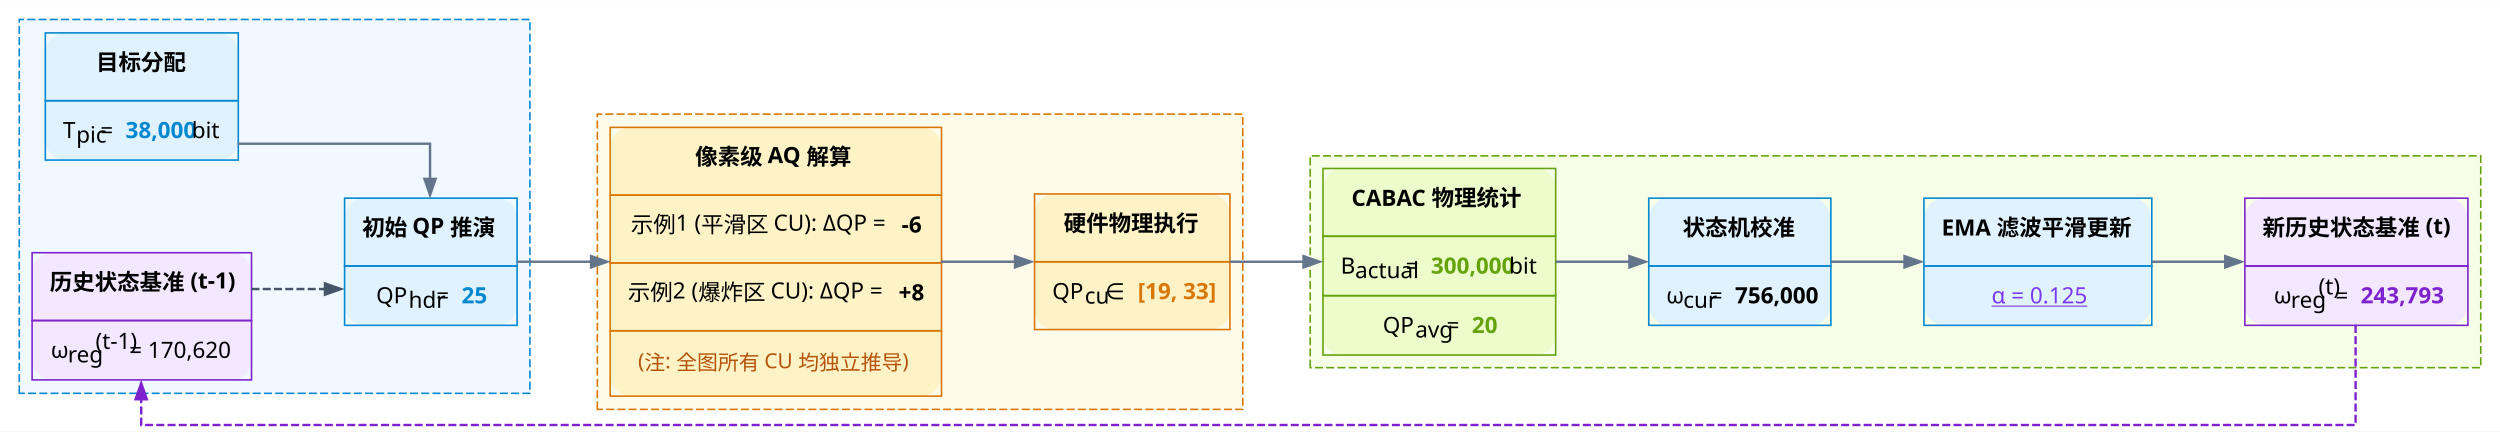
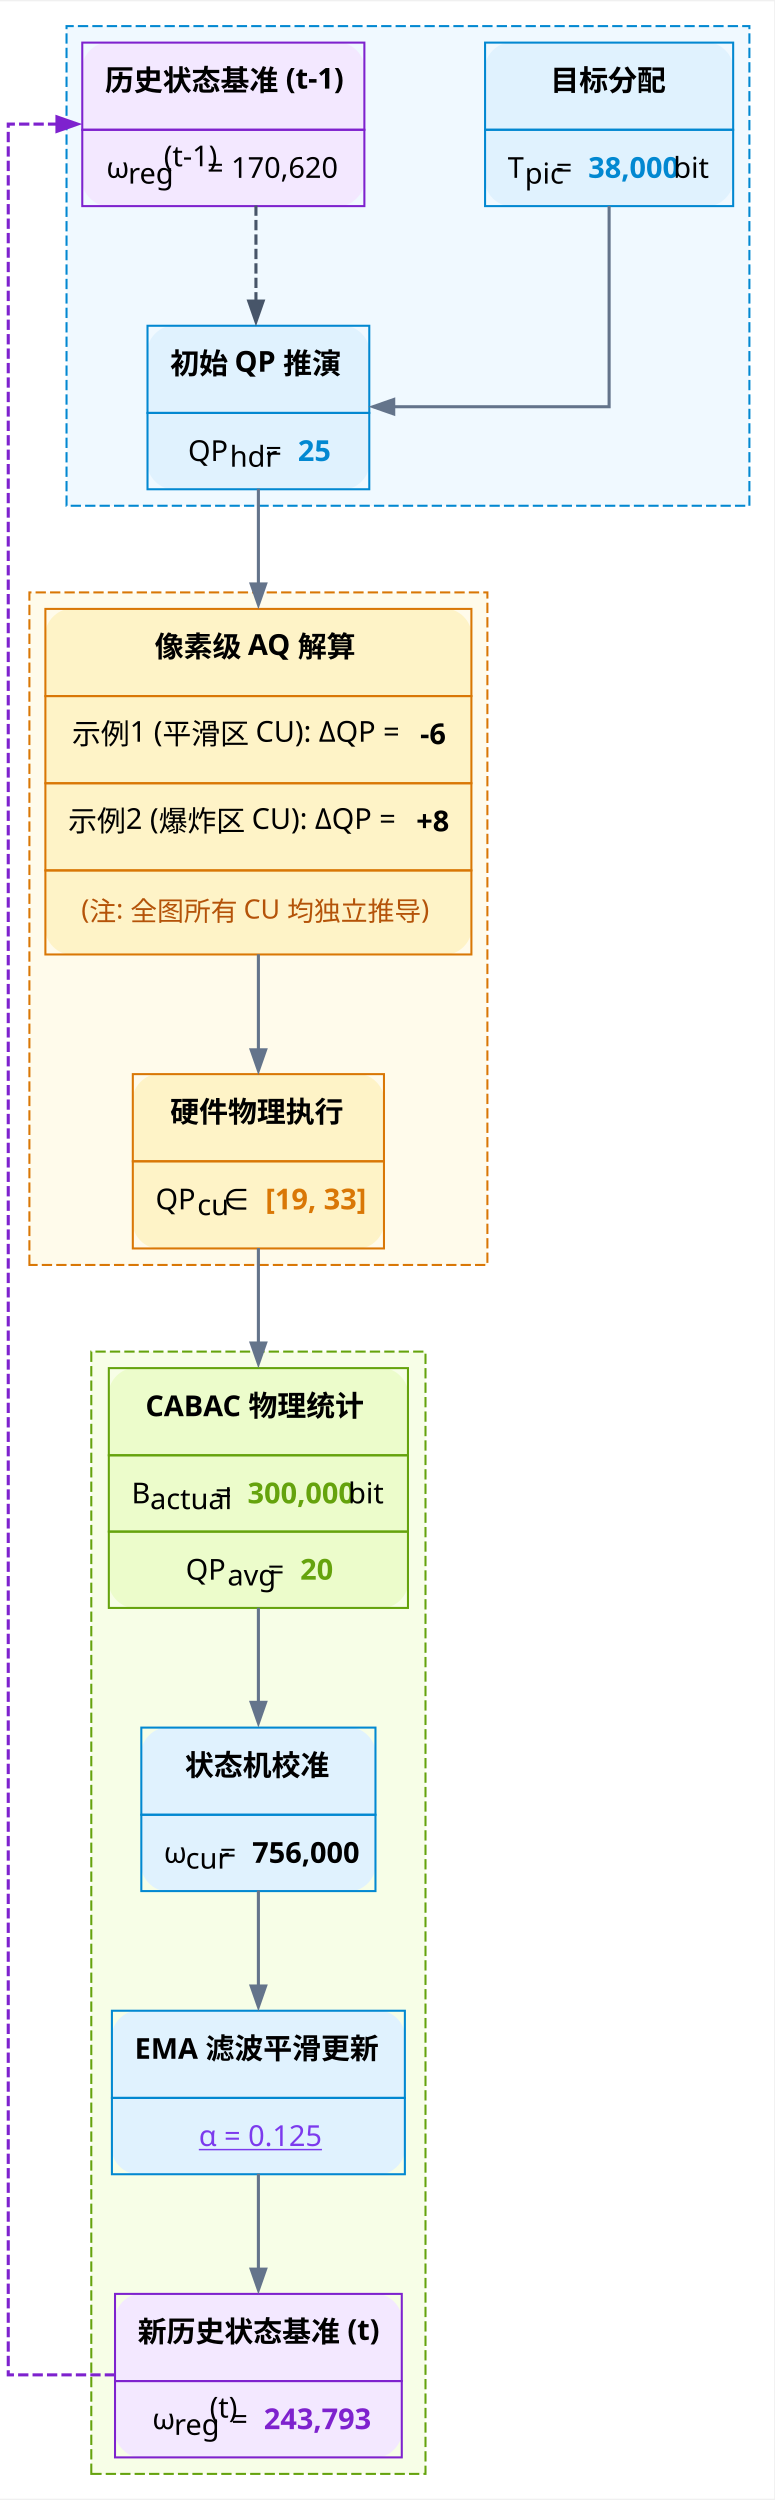
- <svg xmlns="http://www.w3.org/2000/svg" xmlns:xlink="http://www.w3.org/1999/xlink" width="1558pt" height="269pt" viewBox="0.00 0.00 1558.00 268.75">
-   <g id="graph0" class="graph" transform="scale(1 1) rotate(0) translate(4 264.75)">
-     <polygon fill="white" stroke="none" points="-4,4 -4,-264.75 1554,-264.75 1554,4 -4,4" />
+ <svg xmlns="http://www.w3.org/2000/svg" xmlns:xlink="http://www.w3.org/1999/xlink" width="375pt" height="1211pt" viewBox="0.00 0.00 375.25 1210.50">
+   <g id="graph0" class="graph" transform="scale(1 1) rotate(0) translate(4 1206.5)">
+     <polygon fill="white" stroke="none" points="-4,4 -4,-1206.5 371.25,-1206.5 371.25,4 -4,4" />
    <g id="clust1" class="cluster">
-       <polygon fill="#f0f9ff" stroke="#0288d1" stroke-dasharray="5,2" points="8,-19.75 8,-252.75 326.25,-252.75 326.25,-19.75 8,-19.75" />
+       <polygon fill="#f0f9ff" stroke="#0288d1" stroke-dasharray="5,2" points="28.25,-962 28.25,-1194.5 359.25,-1194.5 359.25,-962 28.25,-962" />
    </g>
    <g id="clust2" class="cluster">
-       <polygon fill="#fffbeb" stroke="#d97706" stroke-dasharray="5,2" points="368.25,-9.75 368.25,-193.75 770.5,-193.75 770.5,-9.75 368.25,-9.75" />
+       <polygon fill="#fffbeb" stroke="#d97706" stroke-dasharray="5,2" points="10.25,-594 10.25,-920 232.25,-920 232.25,-594 10.25,-594" />
    </g>
    <g id="clust3" class="cluster">
-       <polygon fill="#f7fee7" stroke="#65a30d" stroke-dasharray="5,2" points="812.5,-35.75 812.5,-167.75 1542,-167.75 1542,-35.75 812.5,-35.75" />
+       <polygon fill="#f7fee7" stroke="#65a30d" stroke-dasharray="5,2" points="40.25,-8 40.25,-552 202.25,-552 202.25,-8 40.25,-8" />
    </g>
    <g id="node1" class="node">
      <g id="a_node1">
        <a xlink:href="#section-6" xlink:title="&lt;TABLE&gt;" target="_parent">
-           <path fill="#f3e8ff" stroke="none" d="M28,-28.12C28,-28.12 140.75,-28.12 140.75,-28.12 146.75,-28.12 152.75,-34.12 152.75,-40.12 152.75,-40.12 152.75,-95.38 152.75,-95.38 152.75,-101.38 146.75,-107.38 140.75,-107.38 140.75,-107.38 28,-107.38 28,-107.38 22,-107.38 16,-101.38 16,-95.38 16,-95.38 16,-40.12 16,-40.12 16,-34.12 22,-28.12 28,-28.12" />
-           <polygon fill="none" stroke="#7e22ce" points="16,-65.12 16,-107.38 152.75,-107.38 152.75,-65.12 16,-65.12" />
-           <text text-anchor="start" x="27" y="-84.08" font-family="sans-serif" font-weight="bold" font-size="14.00">历史状态基准 (t-1)</text>
-           <polygon fill="none" stroke="#7e22ce" points="16,-28.12 16,-65.12 152.75,-65.12 152.75,-28.12 16,-28.12" />
-           <text text-anchor="start" x="27.75" y="-41.83" font-family="sans-serif" font-size="14.00">ω</text>
-           <text text-anchor="start" x="38.25" y="-41.83" font-family="sans-serif" baseline-shift="sub" font-size="14.00">reg</text>
-           <text text-anchor="start" x="55.5" y="-41.83" font-family="sans-serif" baseline-shift="super" font-size="14.00">(t-1)</text>
-           <text text-anchor="start" x="76.5" y="-41.83" font-family="sans-serif" font-size="14.00"> = 170,620</text>
+           <path fill="#f3e8ff" stroke="none" d="M47.88,-1107.25C47.88,-1107.25 160.62,-1107.25 160.62,-1107.25 166.62,-1107.25 172.62,-1113.25 172.62,-1119.25 172.62,-1119.25 172.62,-1174.5 172.62,-1174.5 172.62,-1180.5 166.62,-1186.5 160.62,-1186.5 160.62,-1186.5 47.87,-1186.5 47.87,-1186.5 41.87,-1186.5 35.88,-1180.5 35.88,-1174.5 35.88,-1174.5 35.88,-1119.25 35.88,-1119.25 35.88,-1113.25 41.88,-1107.25 47.88,-1107.25" />
+           <polygon fill="none" stroke="#7e22ce" points="35.88,-1144.25 35.88,-1186.5 172.62,-1186.5 172.62,-1144.25 35.88,-1144.25" />
+           <text text-anchor="start" x="46.88" y="-1163.2" font-family="sans-serif" font-weight="bold" font-size="14.00">历史状态基准 (t-1)</text>
+           <polygon fill="none" stroke="#7e22ce" points="35.88,-1107.25 35.88,-1144.25 172.62,-1144.25 172.62,-1107.25 35.88,-1107.25" />
+           <text text-anchor="start" x="47.62" y="-1120.95" font-family="sans-serif" font-size="14.00">ω</text>
+           <text text-anchor="start" x="58.12" y="-1120.95" font-family="sans-serif" baseline-shift="sub" font-size="14.00">reg</text>
+           <text text-anchor="start" x="75.38" y="-1120.95" font-family="sans-serif" baseline-shift="super" font-size="14.00">(t-1)</text>
+           <text text-anchor="start" x="96.38" y="-1120.95" font-family="sans-serif" font-size="14.00"> = 170,620</text>
        </a>
      </g>
    </g>
    <g id="node3" class="node">
      <g id="a_node3">
        <a xlink:href="#section-5" xlink:title="&lt;TABLE&gt;" target="_parent">
-           <path fill="#e0f2fe" stroke="none" d="M222.75,-62.12C222.75,-62.12 306.25,-62.12 306.25,-62.12 312.25,-62.12 318.25,-68.12 318.25,-74.12 318.25,-74.12 318.25,-129.38 318.25,-129.38 318.25,-135.38 312.25,-141.38 306.25,-141.38 306.25,-141.38 222.75,-141.38 222.75,-141.38 216.75,-141.38 210.75,-135.38 210.75,-129.38 210.75,-129.38 210.75,-74.12 210.75,-74.12 210.75,-68.12 216.75,-62.12 222.75,-62.12" />
-           <polygon fill="none" stroke="#0288d1" points="210.75,-99.12 210.75,-141.38 318.25,-141.38 318.25,-99.12 210.75,-99.12" />
-           <text text-anchor="start" x="221.75" y="-118.08" font-family="sans-serif" font-weight="bold" font-size="14.00">初始 QP 推演</text>
-           <polygon fill="none" stroke="#0288d1" points="210.75,-62.12 210.75,-99.12 318.25,-99.12 318.25,-62.12 210.75,-62.12" />
-           <text text-anchor="start" x="230.38" y="-75.83" font-family="sans-serif" font-size="14.00">QP</text>
-           <text text-anchor="start" x="250.62" y="-75.83" font-family="sans-serif" baseline-shift="sub" font-size="14.00">hdr</text>
-           <text text-anchor="start" x="267.88" y="-75.83" font-family="sans-serif" font-size="14.00"> = </text>
-           <text text-anchor="start" x="283.62" y="-75.83" font-family="sans-serif" font-weight="bold" font-size="14.00" fill="#0288d1">25</text>
+           <path fill="#e0f2fe" stroke="none" d="M79.5,-970C79.5,-970 163,-970 163,-970 169,-970 175,-976 175,-982 175,-982 175,-1037.25 175,-1037.25 175,-1043.25 169,-1049.25 163,-1049.25 163,-1049.25 79.5,-1049.25 79.5,-1049.25 73.5,-1049.25 67.5,-1043.25 67.5,-1037.25 67.5,-1037.25 67.5,-982 67.5,-982 67.5,-976 73.5,-970 79.5,-970" />
+           <polygon fill="none" stroke="#0288d1" points="67.5,-1007 67.5,-1049.25 175,-1049.25 175,-1007 67.5,-1007" />
+           <text text-anchor="start" x="78.5" y="-1025.95" font-family="sans-serif" font-weight="bold" font-size="14.00">初始 QP 推演</text>
+           <polygon fill="none" stroke="#0288d1" points="67.5,-970 67.5,-1007 175,-1007 175,-970 67.5,-970" />
+           <text text-anchor="start" x="87.12" y="-983.7" font-family="sans-serif" font-size="14.00">QP</text>
+           <text text-anchor="start" x="107.38" y="-983.7" font-family="sans-serif" baseline-shift="sub" font-size="14.00">hdr</text>
+           <text text-anchor="start" x="124.62" y="-983.7" font-family="sans-serif" font-size="14.00"> = </text>
+           <text text-anchor="start" x="140.38" y="-983.7" font-family="sans-serif" font-weight="bold" font-size="14.00" fill="#0288d1">25</text>
        </a>
      </g>
    </g>
    <g id="edge2" class="edge">
-       <path fill="none" stroke="#475569" stroke-width="1.5" stroke-dasharray="5,2" d="M152.73,-84.75C152.73,-84.75 198.5,-84.75 198.5,-84.75" />
-       <polygon fill="#475569" stroke="#475569" stroke-width="1.5" points="198.5,-88.25 208.5,-84.75 198.5,-81.25 198.5,-88.25" />
+       <path fill="none" stroke="#475569" stroke-width="1.5" stroke-dasharray="5,2" d="M120.06,-1107.54C120.06,-1107.54 120.06,-1061.23 120.06,-1061.23" />
+       <polygon fill="#475569" stroke="#475569" stroke-width="1.5" points="123.56,-1061.23 120.06,-1051.23 116.56,-1061.23 123.56,-1061.23" />
    </g>
    <g id="node2" class="node">
      <g id="a_node2">
        <a xlink:href="#section-2" xlink:title="&lt;TABLE&gt;" target="_parent">
-           <path fill="#e0f2fe" stroke="none" d="M36.25,-165.12C36.25,-165.12 132.5,-165.12 132.5,-165.12 138.5,-165.12 144.5,-171.12 144.5,-177.12 144.5,-177.12 144.5,-232.38 144.5,-232.38 144.5,-238.38 138.5,-244.38 132.5,-244.38 132.5,-244.38 36.25,-244.38 36.25,-244.38 30.25,-244.38 24.25,-238.38 24.25,-232.38 24.25,-232.38 24.25,-177.12 24.25,-177.12 24.25,-171.12 30.25,-165.12 36.25,-165.12" />
-           <polygon fill="none" stroke="#0288d1" points="24.25,-202.12 24.25,-244.38 144.5,-244.38 144.5,-202.12 24.25,-202.12" />
-           <text text-anchor="start" x="55.88" y="-221.07" font-family="sans-serif" font-weight="bold" font-size="14.00">目标分配</text>
-           <polygon fill="none" stroke="#0288d1" points="24.25,-165.12 24.25,-202.12 144.5,-202.12 144.5,-165.12 24.25,-165.12" />
-           <text text-anchor="start" x="35.25" y="-178.82" font-family="sans-serif" font-size="14.00">T</text>
-           <text text-anchor="start" x="43.5" y="-178.82" font-family="sans-serif" baseline-shift="sub" font-size="14.00">pic</text>
-           <text text-anchor="start" x="58.5" y="-178.82" font-family="sans-serif" font-size="14.00"> = </text>
-           <text text-anchor="start" x="74.25" y="-178.82" font-family="sans-serif" font-weight="bold" font-size="14.00" fill="#0288d1">38,000</text>
-           <text text-anchor="start" x="115.5" y="-178.82" font-family="sans-serif" font-size="14.00"> bit</text>
+           <path fill="#e0f2fe" stroke="none" d="M243.12,-1107.25C243.12,-1107.25 339.38,-1107.25 339.38,-1107.25 345.38,-1107.25 351.38,-1113.25 351.38,-1119.25 351.38,-1119.25 351.38,-1174.5 351.38,-1174.5 351.38,-1180.5 345.38,-1186.5 339.38,-1186.5 339.38,-1186.5 243.12,-1186.5 243.12,-1186.5 237.12,-1186.5 231.12,-1180.5 231.12,-1174.5 231.12,-1174.5 231.12,-1119.25 231.12,-1119.25 231.12,-1113.25 237.12,-1107.25 243.12,-1107.25" />
+           <polygon fill="none" stroke="#0288d1" points="231.12,-1144.25 231.12,-1186.5 351.38,-1186.5 351.38,-1144.25 231.12,-1144.25" />
+           <text text-anchor="start" x="262.75" y="-1163.2" font-family="sans-serif" font-weight="bold" font-size="14.00">目标分配</text>
+           <polygon fill="none" stroke="#0288d1" points="231.12,-1107.25 231.12,-1144.25 351.38,-1144.25 351.38,-1107.25 231.12,-1107.25" />
+           <text text-anchor="start" x="242.12" y="-1120.95" font-family="sans-serif" font-size="14.00">T</text>
+           <text text-anchor="start" x="250.38" y="-1120.95" font-family="sans-serif" baseline-shift="sub" font-size="14.00">pic</text>
+           <text text-anchor="start" x="265.38" y="-1120.95" font-family="sans-serif" font-size="14.00"> = </text>
+           <text text-anchor="start" x="281.12" y="-1120.95" font-family="sans-serif" font-weight="bold" font-size="14.00" fill="#0288d1">38,000</text>
+           <text text-anchor="start" x="322.38" y="-1120.95" font-family="sans-serif" font-size="14.00"> bit</text>
        </a>
      </g>
    </g>
    <g id="edge1" class="edge">
-       <path fill="none" stroke="#64748b" stroke-width="1.5" d="M144.19,-175.31C196.44,-175.31 264,-175.31 264,-175.31 264,-175.31 264,-153.39 264,-153.39" />
-       <polygon fill="#64748b" stroke="#64748b" stroke-width="1.5" points="267.5,-153.39 264,-143.39 260.5,-153.39 267.5,-153.39" />
+       <path fill="none" stroke="#64748b" stroke-width="1.5" d="M291.25,-1107.29C291.25,-1066.86 291.25,-1010 291.25,-1010 291.25,-1010 186.84,-1010 186.84,-1010" />
+       <polygon fill="#64748b" stroke="#64748b" stroke-width="1.5" points="186.84,-1006.5 176.84,-1010 186.84,-1013.5 186.84,-1006.5" />
    </g>
    <g id="node4" class="node">
      <g id="a_node4">
        <a xlink:href="#section-7" xlink:title="&lt;TABLE&gt;" target="_parent">
-           <path fill="#fef3c7" stroke="none" d="M388.25,-18C388.25,-18 570.75,-18 570.75,-18 576.75,-18 582.75,-24 582.75,-30 582.75,-30 582.75,-173.5 582.75,-173.5 582.75,-179.5 576.75,-185.5 570.75,-185.5 570.75,-185.5 388.25,-185.5 388.25,-185.5 382.25,-185.5 376.25,-179.5 376.25,-173.5 376.25,-173.5 376.25,-30 376.25,-30 376.25,-24 382.25,-18 388.25,-18" />
-           <polygon fill="none" stroke="#d97706" points="376.25,-143.25 376.25,-185.5 582.75,-185.5 582.75,-143.25 376.25,-143.25" />
-           <text text-anchor="start" x="429.25" y="-162.2" font-family="sans-serif" font-weight="bold" font-size="14.00">像素级 AQ 解算</text>
-           <polygon fill="none" stroke="#d97706" points="376.25,-101 376.25,-143.25 582.75,-143.25 582.75,-101 376.25,-101" />
-           <text text-anchor="start" x="389.12" y="-119.95" font-family="sans-serif" font-size="14.00">示例1 (平滑区 CU): ΔQP = </text>
-           <text text-anchor="start" x="557.88" y="-119.95" font-family="sans-serif" font-weight="bold" font-size="14.00">-6</text>
-           <polygon fill="none" stroke="#d97706" points="376.25,-58.75 376.25,-101 582.75,-101 582.75,-58.75 376.25,-58.75" />
-           <text text-anchor="start" x="387.25" y="-77.7" font-family="sans-serif" font-size="14.00">示例2 (爆炸区 CU): ΔQP = </text>
-           <text text-anchor="start" x="556" y="-77.7" font-family="sans-serif" font-weight="bold" font-size="14.00">+8</text>
-           <polygon fill="none" stroke="#d97706" points="376.25,-18 376.25,-58.75 582.75,-58.75 582.75,-18 376.25,-18" />
-           <text text-anchor="start" x="393.62" y="-35.4" font-family="sans-serif" font-size="13.00" fill="#b45309">(注: 全图所有 CU 均独立推导)</text>
+           <path fill="#fef3c7" stroke="none" d="M30,-744.5C30,-744.5 212.5,-744.5 212.5,-744.5 218.5,-744.5 224.5,-750.5 224.5,-756.5 224.5,-756.5 224.5,-900 224.5,-900 224.5,-906 218.5,-912 212.5,-912 212.5,-912 30,-912 30,-912 24,-912 18,-906 18,-900 18,-900 18,-756.5 18,-756.5 18,-750.5 24,-744.5 30,-744.5" />
+           <polygon fill="none" stroke="#d97706" points="18,-869.75 18,-912 224.5,-912 224.5,-869.75 18,-869.75" />
+           <text text-anchor="start" x="71" y="-888.7" font-family="sans-serif" font-weight="bold" font-size="14.00">像素级 AQ 解算</text>
+           <polygon fill="none" stroke="#d97706" points="18,-827.5 18,-869.75 224.5,-869.75 224.5,-827.5 18,-827.5" />
+           <text text-anchor="start" x="30.88" y="-846.45" font-family="sans-serif" font-size="14.00">示例1 (平滑区 CU): ΔQP = </text>
+           <text text-anchor="start" x="199.62" y="-846.45" font-family="sans-serif" font-weight="bold" font-size="14.00">-6</text>
+           <polygon fill="none" stroke="#d97706" points="18,-785.25 18,-827.5 224.5,-827.5 224.5,-785.25 18,-785.25" />
+           <text text-anchor="start" x="29" y="-804.2" font-family="sans-serif" font-size="14.00">示例2 (爆炸区 CU): ΔQP = </text>
+           <text text-anchor="start" x="197.75" y="-804.2" font-family="sans-serif" font-weight="bold" font-size="14.00">+8</text>
+           <polygon fill="none" stroke="#d97706" points="18,-744.5 18,-785.25 224.5,-785.25 224.5,-744.5 18,-744.5" />
+           <text text-anchor="start" x="35.38" y="-761.9" font-family="sans-serif" font-size="13.00" fill="#b45309">(注: 全图所有 CU 均独立推导)</text>
        </a>
      </g>
    </g>
    <g id="edge7" class="edge">
-       <path fill="none" stroke="#64748b" stroke-width="1.5" d="M318.2,-101.75C318.2,-101.75 364.36,-101.75 364.36,-101.75" />
-       <polygon fill="#64748b" stroke="#64748b" stroke-width="1.5" points="364.36,-105.25 374.36,-101.75 364.36,-98.25 364.36,-105.25" />
+       <path fill="none" stroke="#64748b" stroke-width="1.5" d="M121.25,-970.27C121.25,-970.27 121.25,-924.11 121.25,-924.11" />
+       <polygon fill="#64748b" stroke="#64748b" stroke-width="1.5" points="124.75,-924.11 121.25,-914.11 117.75,-924.11 124.75,-924.11" />
    </g>
    <g id="node5" class="node">
      <g id="a_node5">
        <a xlink:href="#section-hw-rdo" xlink:title="&lt;TABLE&gt;" target="_parent">
-           <path fill="#fef3c7" stroke="none" d="M652.75,-59.5C652.75,-59.5 750.5,-59.5 750.5,-59.5 756.5,-59.5 762.5,-65.5 762.5,-71.5 762.5,-71.5 762.5,-132 762.5,-132 762.5,-138 756.5,-144 750.5,-144 750.5,-144 652.75,-144 652.75,-144 646.75,-144 640.75,-138 640.75,-132 640.75,-132 640.75,-71.5 640.75,-71.5 640.75,-65.5 646.75,-59.5 652.75,-59.5" />
-           <polygon fill="none" stroke="#d97706" points="640.75,-101.75 640.75,-144 762.5,-144 762.5,-101.75 640.75,-101.75" />
-           <text text-anchor="start" x="658.88" y="-120.7" font-family="sans-serif" font-weight="bold" font-size="14.00">硬件物理执行</text>
-           <polygon fill="none" stroke="#d97706" points="640.75,-59.5 640.75,-101.75 762.5,-101.75 762.5,-59.5 640.75,-59.5" />
-           <text text-anchor="start" x="651.75" y="-78.45" font-family="sans-serif" font-size="14.00">QP</text>
-           <text text-anchor="start" x="672" y="-78.45" font-family="sans-serif" baseline-shift="sub" font-size="14.00">cu</text>
-           <text text-anchor="start" x="684.75" y="-78.45" font-family="sans-serif" font-size="14.00"> ∈ </text>
-           <text text-anchor="start" x="705" y="-78.45" font-family="sans-serif" font-weight="bold" font-size="14.00" fill="#d97706">[19, 33]</text>
+           <path fill="#fef3c7" stroke="none" d="M72.38,-602C72.38,-602 170.12,-602 170.12,-602 176.12,-602 182.12,-608 182.12,-614 182.12,-614 182.12,-674.5 182.12,-674.5 182.12,-680.5 176.12,-686.5 170.12,-686.5 170.12,-686.5 72.38,-686.5 72.38,-686.5 66.38,-686.5 60.38,-680.5 60.38,-674.5 60.38,-674.5 60.38,-614 60.38,-614 60.38,-608 66.38,-602 72.38,-602" />
+           <polygon fill="none" stroke="#d97706" points="60.38,-644.25 60.38,-686.5 182.12,-686.5 182.12,-644.25 60.38,-644.25" />
+           <text text-anchor="start" x="78.5" y="-663.2" font-family="sans-serif" font-weight="bold" font-size="14.00">硬件物理执行</text>
+           <polygon fill="none" stroke="#d97706" points="60.38,-602 60.38,-644.25 182.12,-644.25 182.12,-602 60.38,-602" />
+           <text text-anchor="start" x="71.38" y="-620.95" font-family="sans-serif" font-size="14.00">QP</text>
+           <text text-anchor="start" x="91.62" y="-620.95" font-family="sans-serif" baseline-shift="sub" font-size="14.00">cu</text>
+           <text text-anchor="start" x="104.38" y="-620.95" font-family="sans-serif" font-size="14.00"> ∈ </text>
+           <text text-anchor="start" x="124.62" y="-620.95" font-family="sans-serif" font-weight="bold" font-size="14.00" fill="#d97706">[19, 33]</text>
        </a>
      </g>
    </g>
    <g id="edge3" class="edge">
-       <path fill="none" stroke="#64748b" stroke-width="1.5" d="M582.43,-101.75C582.43,-101.75 628.54,-101.75 628.54,-101.75" />
-       <polygon fill="#64748b" stroke="#64748b" stroke-width="1.5" points="628.54,-105.25 638.54,-101.75 628.54,-98.25 628.54,-105.25" />
+       <path fill="none" stroke="#64748b" stroke-width="1.5" d="M121.25,-744.6C121.25,-744.6 121.25,-698.28 121.25,-698.28" />
+       <polygon fill="#64748b" stroke="#64748b" stroke-width="1.5" points="124.75,-698.28 121.25,-688.28 117.75,-698.28 124.75,-698.28" />
    </g>
    <g id="node6" class="node">
      <g id="a_node6">
        <a xlink:href="#section-hw-rdo" xlink:title="&lt;TABLE&gt;" target="_parent">
-           <path fill="#ecfccb" stroke="none" d="M832.5,-43.62C832.5,-43.62 953.5,-43.62 953.5,-43.62 959.5,-43.62 965.5,-49.62 965.5,-55.62 965.5,-55.62 965.5,-147.88 965.5,-147.88 965.5,-153.88 959.5,-159.88 953.5,-159.88 953.5,-159.88 832.5,-159.88 832.5,-159.88 826.5,-159.88 820.5,-153.88 820.5,-147.88 820.5,-147.88 820.5,-55.63 820.5,-55.63 820.5,-49.62 826.5,-43.62 832.5,-43.62" />
-           <polygon fill="none" stroke="#65a30d" points="820.5,-117.62 820.5,-159.88 965.5,-159.88 965.5,-117.62 820.5,-117.62" />
-           <text text-anchor="start" x="838.25" y="-136.57" font-family="sans-serif" font-weight="bold" font-size="14.00">CABAC 物理统计</text>
-           <polygon fill="none" stroke="#65a30d" points="820.5,-80.62 820.5,-117.62 965.5,-117.62 965.5,-80.62 820.5,-80.62" />
-           <text text-anchor="start" x="831.5" y="-94.33" font-family="sans-serif" font-size="14.00">B</text>
-           <text text-anchor="start" x="840.5" y="-94.33" font-family="sans-serif" baseline-shift="sub" font-size="14.00">actual</text>
-           <text text-anchor="start" x="872" y="-94.33" font-family="sans-serif" font-size="14.00"> = </text>
-           <text text-anchor="start" x="887.75" y="-94.33" font-family="sans-serif" font-weight="bold" font-size="14.00" fill="#65a30d">300,000</text>
-           <text text-anchor="start" x="936.5" y="-94.33" font-family="sans-serif" font-size="14.00"> bit</text>
-           <polygon fill="none" stroke="#65a30d" points="820.5,-43.62 820.5,-80.62 965.5,-80.62 965.5,-43.62 820.5,-43.62" />
-           <text text-anchor="start" x="857.75" y="-57.33" font-family="sans-serif" font-size="14.00">QP</text>
-           <text text-anchor="start" x="878" y="-57.33" font-family="sans-serif" baseline-shift="sub" font-size="14.00">avg</text>
-           <text text-anchor="start" x="897.5" y="-57.33" font-family="sans-serif" font-size="14.00"> = </text>
-           <text text-anchor="start" x="913.25" y="-57.33" font-family="sans-serif" font-weight="bold" font-size="14.00" fill="#65a30d">20</text>
+           <path fill="#ecfccb" stroke="none" d="M60.75,-427.75C60.75,-427.75 181.75,-427.75 181.75,-427.75 187.75,-427.75 193.75,-433.75 193.75,-439.75 193.75,-439.75 193.75,-532 193.75,-532 193.75,-538 187.75,-544 181.75,-544 181.75,-544 60.75,-544 60.75,-544 54.75,-544 48.75,-538 48.75,-532 48.75,-532 48.75,-439.75 48.75,-439.75 48.75,-433.75 54.75,-427.75 60.75,-427.75" />
+           <polygon fill="none" stroke="#65a30d" points="48.75,-501.75 48.75,-544 193.75,-544 193.75,-501.75 48.75,-501.75" />
+           <text text-anchor="start" x="66.5" y="-520.7" font-family="sans-serif" font-weight="bold" font-size="14.00">CABAC 物理统计</text>
+           <polygon fill="none" stroke="#65a30d" points="48.75,-464.75 48.75,-501.75 193.75,-501.75 193.75,-464.75 48.75,-464.75" />
+           <text text-anchor="start" x="59.75" y="-478.45" font-family="sans-serif" font-size="14.00">B</text>
+           <text text-anchor="start" x="68.75" y="-478.45" font-family="sans-serif" baseline-shift="sub" font-size="14.00">actual</text>
+           <text text-anchor="start" x="100.25" y="-478.45" font-family="sans-serif" font-size="14.00"> = </text>
+           <text text-anchor="start" x="116" y="-478.45" font-family="sans-serif" font-weight="bold" font-size="14.00" fill="#65a30d">300,000</text>
+           <text text-anchor="start" x="164.75" y="-478.45" font-family="sans-serif" font-size="14.00"> bit</text>
+           <polygon fill="none" stroke="#65a30d" points="48.75,-427.75 48.75,-464.75 193.75,-464.75 193.75,-427.75 48.75,-427.75" />
+           <text text-anchor="start" x="86" y="-441.45" font-family="sans-serif" font-size="14.00">QP</text>
+           <text text-anchor="start" x="106.25" y="-441.45" font-family="sans-serif" baseline-shift="sub" font-size="14.00">avg</text>
+           <text text-anchor="start" x="125.75" y="-441.45" font-family="sans-serif" font-size="14.00"> = </text>
+           <text text-anchor="start" x="141.5" y="-441.45" font-family="sans-serif" font-weight="bold" font-size="14.00" fill="#65a30d">20</text>
        </a>
      </g>
    </g>
    <g id="edge8" class="edge">
-       <path fill="none" stroke="#64748b" stroke-width="1.5" d="M762.44,-101.75C762.44,-101.75 808.36,-101.75 808.36,-101.75" />
-       <polygon fill="#64748b" stroke="#64748b" stroke-width="1.5" points="808.36,-105.25 818.36,-101.75 808.36,-98.25 808.36,-105.25" />
+       <path fill="none" stroke="#64748b" stroke-width="1.5" d="M121.25,-602.22C121.25,-602.22 121.25,-556.17 121.25,-556.17" />
+       <polygon fill="#64748b" stroke="#64748b" stroke-width="1.5" points="124.75,-556.17 121.25,-546.17 117.75,-556.17 124.75,-556.17" />
    </g>
    <g id="node7" class="node">
      <g id="a_node7">
        <a xlink:href="#section-9" xlink:title="&lt;TABLE&gt;" target="_parent">
-           <path fill="#e0f2fe" stroke="none" d="M1035.5,-62.12C1035.5,-62.12 1125,-62.12 1125,-62.12 1131,-62.12 1137,-68.12 1137,-74.12 1137,-74.12 1137,-129.38 1137,-129.38 1137,-135.38 1131,-141.38 1125,-141.38 1125,-141.38 1035.5,-141.38 1035.5,-141.38 1029.5,-141.38 1023.5,-135.38 1023.5,-129.38 1023.5,-129.38 1023.5,-74.12 1023.5,-74.12 1023.5,-68.12 1029.5,-62.12 1035.5,-62.12" />
-           <polygon fill="none" stroke="#0288d1" points="1023.5,-99.12 1023.5,-141.38 1137,-141.38 1137,-99.12 1023.5,-99.12" />
-           <text text-anchor="start" x="1044.62" y="-118.08" font-family="sans-serif" font-weight="bold" font-size="14.00">状态机校准</text>
-           <polygon fill="none" stroke="#0288d1" points="1023.5,-62.12 1023.5,-99.12 1137,-99.12 1137,-62.12 1023.5,-62.12" />
-           <text text-anchor="start" x="1034.5" y="-75.83" font-family="sans-serif" font-size="14.00">ω</text>
-           <text text-anchor="start" x="1045" y="-75.83" font-family="sans-serif" baseline-shift="sub" font-size="14.00">cur</text>
-           <text text-anchor="start" x="1061.5" y="-75.83" font-family="sans-serif" font-size="14.00"> = </text>
-           <text text-anchor="start" x="1077.25" y="-75.83" font-family="sans-serif" font-weight="bold" font-size="14.00">756,000</text>
+           <path fill="#e0f2fe" stroke="none" d="M76.5,-290.5C76.5,-290.5 166,-290.5 166,-290.5 172,-290.5 178,-296.5 178,-302.5 178,-302.5 178,-357.75 178,-357.75 178,-363.75 172,-369.75 166,-369.75 166,-369.75 76.5,-369.75 76.5,-369.75 70.5,-369.75 64.5,-363.75 64.5,-357.75 64.5,-357.75 64.5,-302.5 64.5,-302.5 64.5,-296.5 70.5,-290.5 76.5,-290.5" />
+           <polygon fill="none" stroke="#0288d1" points="64.5,-327.5 64.5,-369.75 178,-369.75 178,-327.5 64.5,-327.5" />
+           <text text-anchor="start" x="85.62" y="-346.45" font-family="sans-serif" font-weight="bold" font-size="14.00">状态机校准</text>
+           <polygon fill="none" stroke="#0288d1" points="64.5,-290.5 64.5,-327.5 178,-327.5 178,-290.5 64.5,-290.5" />
+           <text text-anchor="start" x="75.5" y="-304.2" font-family="sans-serif" font-size="14.00">ω</text>
+           <text text-anchor="start" x="86" y="-304.2" font-family="sans-serif" baseline-shift="sub" font-size="14.00">cur</text>
+           <text text-anchor="start" x="102.5" y="-304.2" font-family="sans-serif" font-size="14.00"> = </text>
+           <text text-anchor="start" x="118.25" y="-304.2" font-family="sans-serif" font-weight="bold" font-size="14.00">756,000</text>
        </a>
      </g>
    </g>
    <g id="edge4" class="edge">
-       <path fill="none" stroke="#64748b" stroke-width="1.5" d="M965.4,-101.75C965.4,-101.75 1011.45,-101.75 1011.45,-101.75" />
-       <polygon fill="#64748b" stroke="#64748b" stroke-width="1.5" points="1011.45,-105.25 1021.45,-101.75 1011.45,-98.25 1011.45,-105.25" />
+       <path fill="none" stroke="#64748b" stroke-width="1.5" d="M121.25,-427.88C121.25,-427.88 121.25,-382 121.25,-382" />
+       <polygon fill="#64748b" stroke="#64748b" stroke-width="1.5" points="124.75,-382 121.25,-372 117.75,-382 124.75,-382" />
    </g>
    <g id="node8" class="node">
      <g id="a_node8">
        <a xlink:href="#param-alpha" xlink:title="&lt;TABLE&gt;" target="_parent">
-           <path fill="#e0f2fe" stroke="none" d="M1207,-62.12C1207,-62.12 1325,-62.12 1325,-62.12 1331,-62.12 1337,-68.12 1337,-74.12 1337,-74.12 1337,-129.38 1337,-129.38 1337,-135.38 1331,-141.38 1325,-141.38 1325,-141.38 1207,-141.38 1207,-141.38 1201,-141.38 1195,-135.38 1195,-129.38 1195,-129.38 1195,-74.12 1195,-74.12 1195,-68.12 1201,-62.12 1207,-62.12" />
-           <polygon fill="none" stroke="#0288d1" points="1195,-99.12 1195,-141.38 1337,-141.38 1337,-99.12 1195,-99.12" />
-           <text text-anchor="start" x="1206" y="-118.08" font-family="sans-serif" font-weight="bold" font-size="14.00">EMA 滤波平滑更新</text>
-           <polygon fill="none" stroke="#0288d1" points="1195,-62.12 1195,-99.12 1337,-99.12 1337,-62.12 1195,-62.12" />
-           <text text-anchor="start" x="1237.12" y="-75.83" font-family="sans-serif" text-decoration="underline" font-size="14.00" fill="#7c3aed">α = 0.125</text>
+           <path fill="#e0f2fe" stroke="none" d="M62.25,-153.25C62.25,-153.25 180.25,-153.25 180.25,-153.25 186.25,-153.25 192.25,-159.25 192.25,-165.25 192.25,-165.25 192.25,-220.5 192.25,-220.5 192.25,-226.5 186.25,-232.5 180.25,-232.5 180.25,-232.5 62.25,-232.5 62.25,-232.5 56.25,-232.5 50.25,-226.5 50.25,-220.5 50.25,-220.5 50.25,-165.25 50.25,-165.25 50.25,-159.25 56.25,-153.25 62.25,-153.25" />
+           <polygon fill="none" stroke="#0288d1" points="50.25,-190.25 50.25,-232.5 192.25,-232.5 192.25,-190.25 50.25,-190.25" />
+           <text text-anchor="start" x="61.25" y="-209.2" font-family="sans-serif" font-weight="bold" font-size="14.00">EMA 滤波平滑更新</text>
+           <polygon fill="none" stroke="#0288d1" points="50.25,-153.25 50.25,-190.25 192.25,-190.25 192.25,-153.25 50.25,-153.25" />
+           <text text-anchor="start" x="92.38" y="-166.95" font-family="sans-serif" text-decoration="underline" font-size="14.00" fill="#7c3aed">α = 0.125</text>
        </a>
      </g>
    </g>
    <g id="edge5" class="edge">
-       <path fill="none" stroke="#64748b" stroke-width="1.5" d="M1136.99,-101.75C1136.99,-101.75 1182.89,-101.75 1182.89,-101.75" />
-       <polygon fill="#64748b" stroke="#64748b" stroke-width="1.5" points="1182.89,-105.25 1192.89,-101.75 1182.89,-98.25 1182.89,-105.25" />
+       <path fill="none" stroke="#64748b" stroke-width="1.5" d="M121.25,-290.79C121.25,-290.79 121.25,-244.48 121.25,-244.48" />
+       <polygon fill="#64748b" stroke="#64748b" stroke-width="1.5" points="124.75,-244.48 121.25,-234.48 117.75,-244.48 124.75,-244.48" />
    </g>
    <g id="node9" class="node">
      <g id="a_node9">
        <a xlink:href="#section-10" xlink:title="&lt;TABLE&gt;" target="_parent">
-           <path fill="#f3e8ff" stroke="none" d="M1407,-62.12C1407,-62.12 1522,-62.12 1522,-62.12 1528,-62.12 1534,-68.12 1534,-74.12 1534,-74.12 1534,-129.38 1534,-129.38 1534,-135.38 1528,-141.38 1522,-141.38 1522,-141.38 1407,-141.38 1407,-141.38 1401,-141.38 1395,-135.38 1395,-129.38 1395,-129.38 1395,-74.12 1395,-74.12 1395,-68.12 1401,-62.12 1407,-62.12" />
-           <polygon fill="none" stroke="#7e22ce" points="1395,-99.12 1395,-141.38 1534,-141.38 1534,-99.12 1395,-99.12" />
-           <text text-anchor="start" x="1406" y="-118.08" font-family="sans-serif" font-weight="bold" font-size="14.00">新历史状态基准 (t)</text>
-           <polygon fill="none" stroke="#7e22ce" points="1395,-62.12 1395,-99.12 1534,-99.12 1534,-62.12 1395,-62.12" />
-           <text text-anchor="start" x="1413.12" y="-75.83" font-family="sans-serif" font-size="14.00">ω</text>
-           <text text-anchor="start" x="1423.62" y="-75.83" font-family="sans-serif" baseline-shift="sub" font-size="14.00">reg</text>
-           <text text-anchor="start" x="1440.88" y="-75.83" font-family="sans-serif" baseline-shift="super" font-size="14.00">(t)</text>
-           <text text-anchor="start" x="1451.38" y="-75.83" font-family="sans-serif" font-size="14.00"> = </text>
-           <text text-anchor="start" x="1467.12" y="-75.83" font-family="sans-serif" font-weight="bold" font-size="14.00" fill="#7e22ce">243,793</text>
+           <path fill="#f3e8ff" stroke="none" d="M63.75,-16C63.75,-16 178.75,-16 178.75,-16 184.75,-16 190.75,-22 190.75,-28 190.75,-28 190.75,-83.25 190.75,-83.25 190.75,-89.25 184.75,-95.25 178.75,-95.25 178.75,-95.25 63.75,-95.25 63.75,-95.25 57.75,-95.25 51.75,-89.25 51.75,-83.25 51.75,-83.25 51.75,-28 51.75,-28 51.75,-22 57.75,-16 63.75,-16" />
+           <polygon fill="none" stroke="#7e22ce" points="51.75,-53 51.75,-95.25 190.75,-95.25 190.75,-53 51.75,-53" />
+           <text text-anchor="start" x="62.75" y="-71.95" font-family="sans-serif" font-weight="bold" font-size="14.00">新历史状态基准 (t)</text>
+           <polygon fill="none" stroke="#7e22ce" points="51.75,-16 51.75,-53 190.75,-53 190.75,-16 51.75,-16" />
+           <text text-anchor="start" x="69.88" y="-29.7" font-family="sans-serif" font-size="14.00">ω</text>
+           <text text-anchor="start" x="80.38" y="-29.7" font-family="sans-serif" baseline-shift="sub" font-size="14.00">reg</text>
+           <text text-anchor="start" x="97.62" y="-29.7" font-family="sans-serif" baseline-shift="super" font-size="14.00">(t)</text>
+           <text text-anchor="start" x="108.12" y="-29.7" font-family="sans-serif" font-size="14.00"> = </text>
+           <text text-anchor="start" x="123.88" y="-29.7" font-family="sans-serif" font-weight="bold" font-size="14.00" fill="#7e22ce">243,793</text>
        </a>
      </g>
    </g>
    <g id="edge6" class="edge">
-       <path fill="none" stroke="#64748b" stroke-width="1.5" d="M1336.82,-101.75C1336.82,-101.75 1382.77,-101.75 1382.77,-101.75" />
-       <polygon fill="#64748b" stroke="#64748b" stroke-width="1.5" points="1382.77,-105.25 1392.77,-101.75 1382.77,-98.25 1382.77,-105.25" />
+       <path fill="none" stroke="#64748b" stroke-width="1.5" d="M121.25,-153.54C121.25,-153.54 121.25,-107.23 121.25,-107.23" />
+       <polygon fill="#64748b" stroke="#64748b" stroke-width="1.5" points="124.75,-107.23 121.25,-97.23 117.75,-107.23 124.75,-107.23" />
    </g>
    <g id="edge9" class="edge">
-       <path fill="none" stroke="#7e22ce" stroke-width="1.5" stroke-dasharray="5,2" d="M1464,-62.41C1464,-33.78 1464,0 1464,0 1464,0 84,0 84,0 84,0 84,-16.07 84,-16.07" />
-       <polygon fill="#7e22ce" stroke="#7e22ce" stroke-width="1.5" points="80.5,-16.07 84,-26.07 87.5,-16.07 80.5,-16.07" />
+       <path fill="none" stroke="#7e22ce" stroke-width="1.5" stroke-dasharray="5,2" d="M51.77,-56C24.68,-56 0,-56 0,-56 0,-56 0,-1147 0,-1147 0,-1147 23.61,-1147 23.61,-1147" />
+       <polygon fill="#7e22ce" stroke="#7e22ce" stroke-width="1.5" points="23.61,-1150.5 33.61,-1147 23.61,-1143.5 23.61,-1150.5" />
    </g>
  </g>
</svg>
